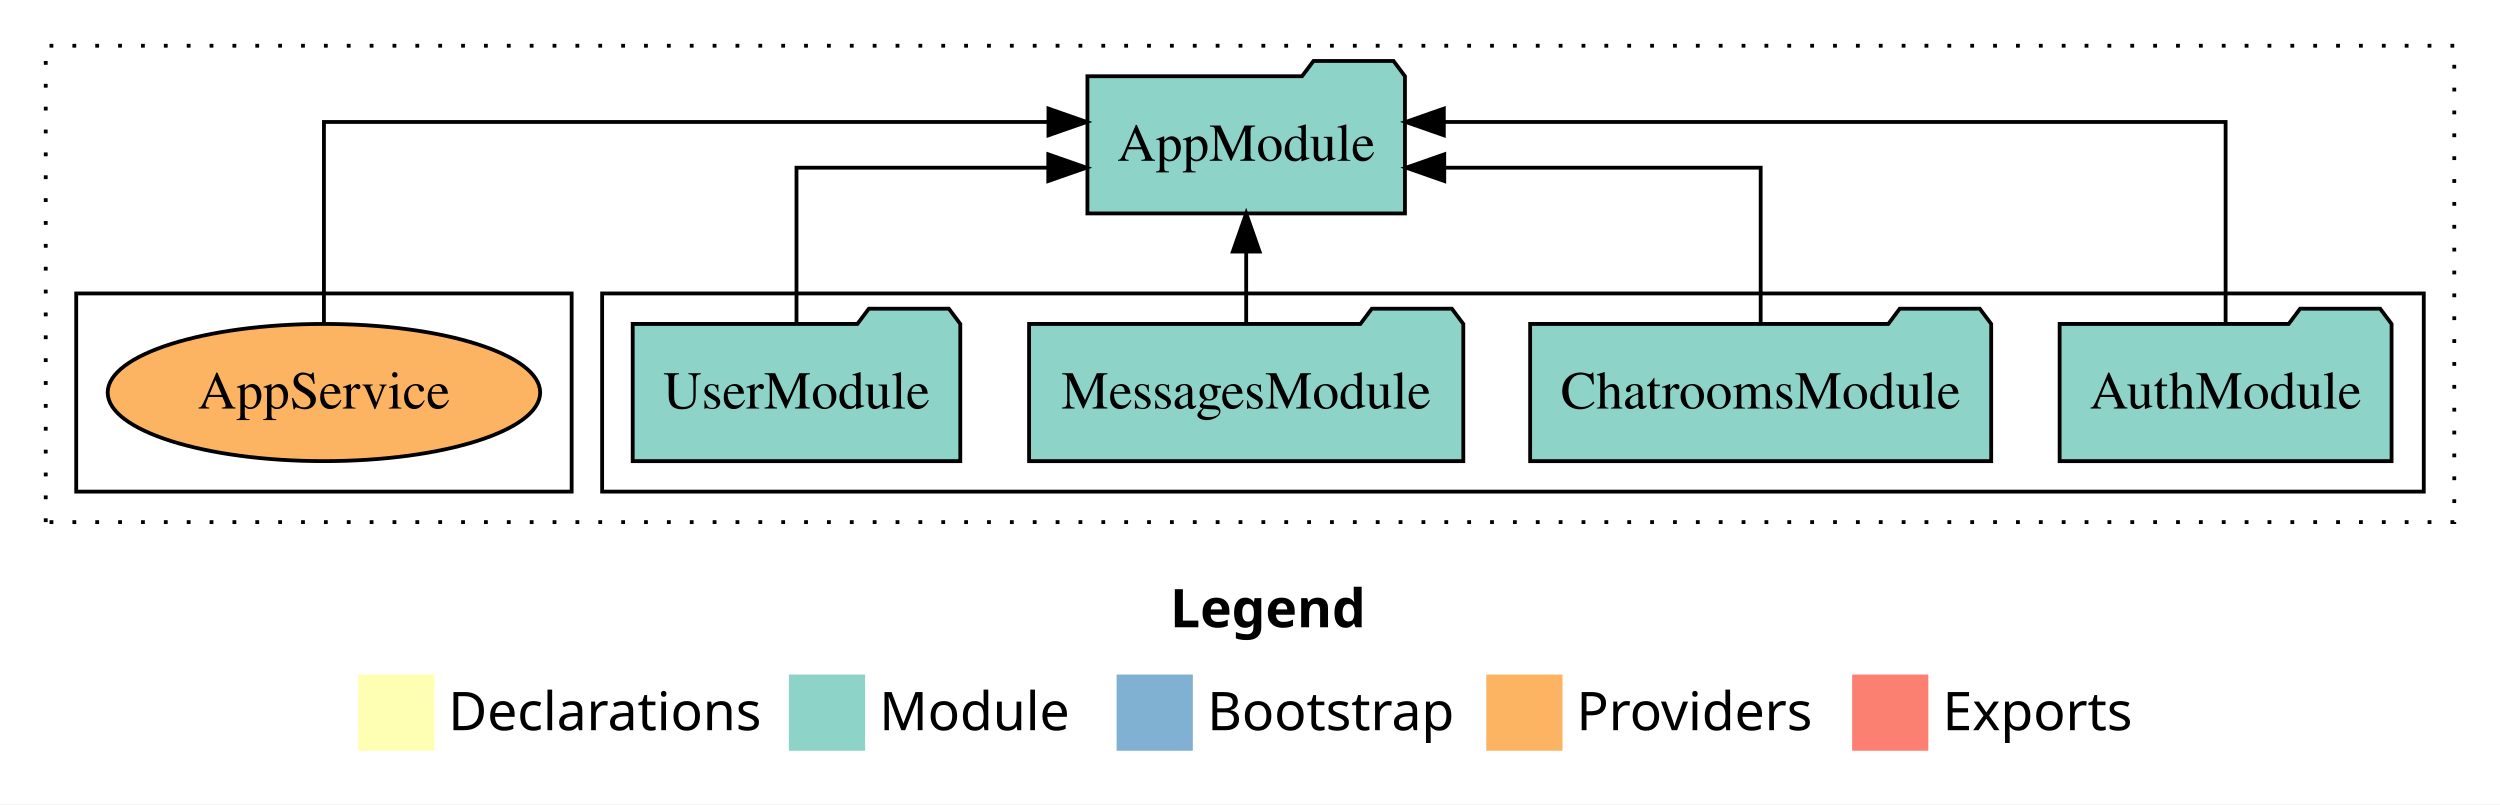
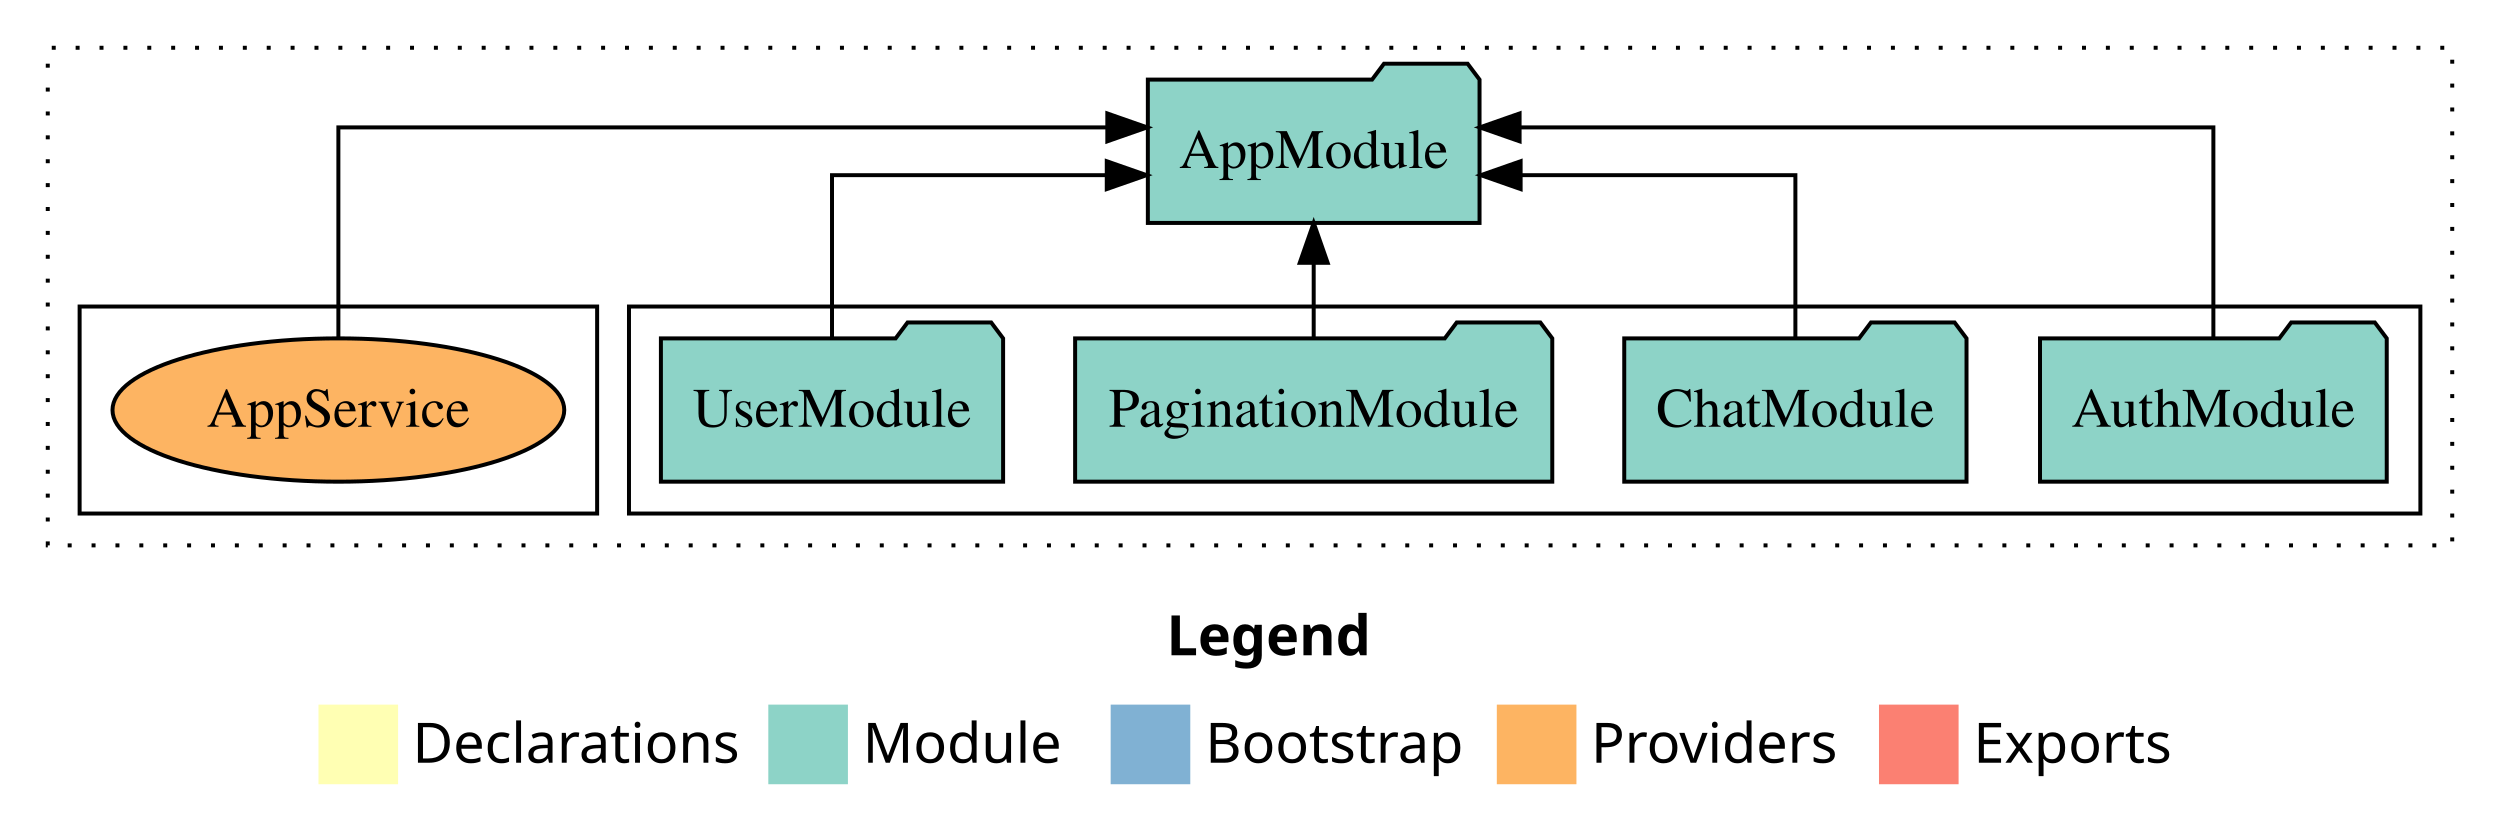
- <svg xmlns="http://www.w3.org/2000/svg" width="656pt" height="211pt" viewBox="0.00 0.00 656.00 211.00">
+ <svg xmlns="http://www.w3.org/2000/svg" width="628pt" height="211pt" viewBox="0.00 0.00 628.00 211.00">
  <g id="graph0" class="graph" transform="scale(1 1) rotate(0) translate(4 207)">
-     <polygon fill="white" stroke="transparent" points="-4,4 -4,-207 652,-207 652,4 -4,4" />
-     <text text-anchor="start" x="303.01" y="-42.4" font-family="Times-12" font-weight="bold" font-size="14.00">Legend</text>
-     <polygon fill="#ffffb3" stroke="transparent" points="90,-10 90,-30 110,-30 110,-10 90,-10" />
-     <text text-anchor="start" x="113.63" y="-15.4" font-family="Times-12" font-size="14.00">  Declarations</text>
-     <polygon fill="#8dd3c7" stroke="transparent" points="203,-10 203,-30 223,-30 223,-10 203,-10" />
-     <text text-anchor="start" x="226.73" y="-15.4" font-family="Times-12" font-size="14.00">  Module</text>
-     <polygon fill="#80b1d3" stroke="transparent" points="289,-10 289,-30 309,-30 309,-10 289,-10" />
-     <text text-anchor="start" x="312.78" y="-15.4" font-family="Times-12" font-size="14.00">  Bootstrap</text>
-     <polygon fill="#fdb462" stroke="transparent" points="386,-10 386,-30 406,-30 406,-10 386,-10" />
-     <text text-anchor="start" x="409.67" y="-15.4" font-family="Times-12" font-size="14.00">  Providers</text>
-     <polygon fill="#fb8072" stroke="transparent" points="482,-10 482,-30 502,-30 502,-10 482,-10" />
-     <text text-anchor="start" x="505.73" y="-15.4" font-family="Times-12" font-size="14.00">  Exports</text>
+     <polygon fill="white" stroke="transparent" points="-4,4 -4,-207 624,-207 624,4 -4,4" />
+     <text text-anchor="start" x="289.01" y="-42.4" font-family="Times-12" font-weight="bold" font-size="14.00">Legend</text>
+     <polygon fill="#ffffb3" stroke="transparent" points="76,-10 76,-30 96,-30 96,-10 76,-10" />
+     <text text-anchor="start" x="99.63" y="-15.4" font-family="Times-12" font-size="14.00">  Declarations</text>
+     <polygon fill="#8dd3c7" stroke="transparent" points="189,-10 189,-30 209,-30 209,-10 189,-10" />
+     <text text-anchor="start" x="212.73" y="-15.4" font-family="Times-12" font-size="14.00">  Module</text>
+     <polygon fill="#80b1d3" stroke="transparent" points="275,-10 275,-30 295,-30 295,-10 275,-10" />
+     <text text-anchor="start" x="298.78" y="-15.4" font-family="Times-12" font-size="14.00">  Bootstrap</text>
+     <polygon fill="#fdb462" stroke="transparent" points="372,-10 372,-30 392,-30 392,-10 372,-10" />
+     <text text-anchor="start" x="395.67" y="-15.4" font-family="Times-12" font-size="14.00">  Providers</text>
+     <polygon fill="#fb8072" stroke="transparent" points="468,-10 468,-30 488,-30 488,-10 468,-10" />
+     <text text-anchor="start" x="491.73" y="-15.4" font-family="Times-12" font-size="14.00">  Exports</text>
    <g id="clust1" class="cluster">
-       <polygon fill="none" stroke="black" stroke-dasharray="1,5" points="8,-70 8,-195 640,-195 640,-70 8,-70" />
+       <polygon fill="none" stroke="black" stroke-dasharray="1,5" points="8,-70 8,-195 612,-195 612,-70 8,-70" />
    </g>
    <g id="clust3" class="cluster">
-       <polygon fill="none" stroke="black" points="154,-78 154,-130 632,-130 632,-78 154,-78" />
+       <polygon fill="none" stroke="black" points="154,-78 154,-130 604,-130 604,-78 154,-78" />
    </g>
    <g id="clust6" class="cluster">
      <polygon fill="none" stroke="black" points="16,-78 16,-130 146,-130 146,-78 16,-78" />
    </g>
    <g id="node1" class="node">
-       <polygon fill="#8dd3c7" stroke="black" points="623.55,-122 620.55,-126 599.55,-126 596.55,-122 536.45,-122 536.45,-86 623.55,-86 623.55,-122" />
-       <text text-anchor="middle" x="580" y="-99.8" font-family="Times,serif" font-size="14.00">AuthModule</text>
+       <polygon fill="#8dd3c7" stroke="black" points="595.55,-122 592.55,-126 571.55,-126 568.55,-122 508.45,-122 508.45,-86 595.55,-86 595.55,-122" />
+       <text text-anchor="middle" x="552" y="-99.8" font-family="Times,serif" font-size="14.00">AuthModule</text>
    </g>
    <g id="node5" class="node">
-       <polygon fill="#8dd3c7" stroke="black" points="364.66,-187 361.66,-191 340.66,-191 337.66,-187 281.34,-187 281.34,-151 364.66,-151 364.66,-187" />
-       <text text-anchor="middle" x="323" y="-164.8" font-family="Times,serif" font-size="14.00">AppModule</text>
+       <polygon fill="#8dd3c7" stroke="black" points="367.66,-187 364.66,-191 343.66,-191 340.66,-187 284.34,-187 284.34,-151 367.66,-151 367.66,-187" />
+       <text text-anchor="middle" x="326" y="-164.8" font-family="Times,serif" font-size="14.00">AppModule</text>
    </g>
    <g id="edge1" class="edge">
-       <path fill="none" stroke="black" d="M580,-122.28C580,-143.32 580,-175 580,-175 580,-175 374.86,-175 374.86,-175" />
-       <polygon fill="black" stroke="black" points="374.86,-171.5 364.86,-175 374.86,-178.5 374.86,-171.5" />
+       <path fill="none" stroke="black" d="M552,-122.28C552,-143.32 552,-175 552,-175 552,-175 377.72,-175 377.72,-175" />
+       <polygon fill="black" stroke="black" points="377.72,-171.5 367.72,-175 377.72,-178.5 377.72,-171.5" />
    </g>
    <g id="node2" class="node">
-       <polygon fill="#8dd3c7" stroke="black" points="518.49,-122 515.49,-126 494.49,-126 491.49,-122 397.51,-122 397.51,-86 518.49,-86 518.49,-122" />
-       <text text-anchor="middle" x="458" y="-99.8" font-family="Times,serif" font-size="14.00">ChatroomsModule</text>
+       <polygon fill="#8dd3c7" stroke="black" points="489.99,-122 486.99,-126 465.99,-126 462.99,-122 404.01,-122 404.01,-86 489.99,-86 489.99,-122" />
+       <text text-anchor="middle" x="447" y="-99.8" font-family="Times,serif" font-size="14.00">ChatModule</text>
    </g>
    <g id="edge2" class="edge">
-       <path fill="none" stroke="black" d="M458,-122.02C458,-139.37 458,-163 458,-163 458,-163 374.97,-163 374.97,-163" />
-       <polygon fill="black" stroke="black" points="374.97,-159.5 364.97,-163 374.97,-166.5 374.97,-159.5" />
+       <path fill="none" stroke="black" d="M447,-122.02C447,-139.37 447,-163 447,-163 447,-163 377.98,-163 377.98,-163" />
+       <polygon fill="black" stroke="black" points="377.98,-159.5 367.98,-163 377.98,-166.5 377.98,-159.5" />
    </g>
    <g id="node3" class="node">
-       <polygon fill="#8dd3c7" stroke="black" points="379.97,-122 376.97,-126 355.97,-126 352.97,-122 266.03,-122 266.03,-86 379.97,-86 379.97,-122" />
-       <text text-anchor="middle" x="323" y="-99.8" font-family="Times,serif" font-size="14.00">MessagesModule</text>
+       <polygon fill="#8dd3c7" stroke="black" points="385.93,-122 382.93,-126 361.93,-126 358.93,-122 266.07,-122 266.07,-86 385.93,-86 385.93,-122" />
+       <text text-anchor="middle" x="326" y="-99.8" font-family="Times,serif" font-size="14.00">PaginationModule</text>
    </g>
    <g id="edge3" class="edge">
-       <path fill="none" stroke="black" d="M323,-122.11C323,-122.11 323,-140.99 323,-140.99" />
-       <polygon fill="black" stroke="black" points="319.5,-140.99 323,-150.99 326.5,-140.99 319.5,-140.99" />
+       <path fill="none" stroke="black" d="M326,-122.11C326,-122.11 326,-140.99 326,-140.99" />
+       <polygon fill="black" stroke="black" points="322.5,-140.99 326,-150.99 329.5,-140.99 322.5,-140.99" />
    </g>
    <g id="node4" class="node">
      <polygon fill="#8dd3c7" stroke="black" points="247.98,-122 244.98,-126 223.98,-126 220.98,-122 162.02,-122 162.02,-86 247.98,-86 247.98,-122" />
      <text text-anchor="middle" x="205" y="-99.8" font-family="Times,serif" font-size="14.00">UserModule</text>
    </g>
    <g id="edge4" class="edge">
-       <path fill="none" stroke="black" d="M205,-122.02C205,-139.37 205,-163 205,-163 205,-163 271.07,-163 271.07,-163" />
-       <polygon fill="black" stroke="black" points="271.07,-166.5 281.07,-163 271.07,-159.5 271.07,-166.5" />
+       <path fill="none" stroke="black" d="M205,-122.02C205,-139.37 205,-163 205,-163 205,-163 274.02,-163 274.02,-163" />
+       <polygon fill="black" stroke="black" points="274.02,-166.5 284.02,-163 274.02,-159.5 274.02,-166.5" />
    </g>
    <g id="node6" class="node">
      <ellipse fill="#fdb462" stroke="black" cx="81" cy="-104" rx="56.74" ry="18" />
      <text text-anchor="middle" x="81" y="-99.8" font-family="Times,serif" font-size="14.00">AppService</text>
    </g>
    <g id="edge5" class="edge">
-       <path fill="none" stroke="black" d="M81,-122.28C81,-143.32 81,-175 81,-175 81,-175 271.12,-175 271.12,-175" />
-       <polygon fill="black" stroke="black" points="271.12,-178.5 281.12,-175 271.12,-171.5 271.12,-178.5" />
+       <path fill="none" stroke="black" d="M81,-122.28C81,-143.32 81,-175 81,-175 81,-175 274.16,-175 274.16,-175" />
+       <polygon fill="black" stroke="black" points="274.16,-178.5 284.16,-175 274.16,-171.5 274.16,-178.5" />
    </g>
  </g>
</svg>
